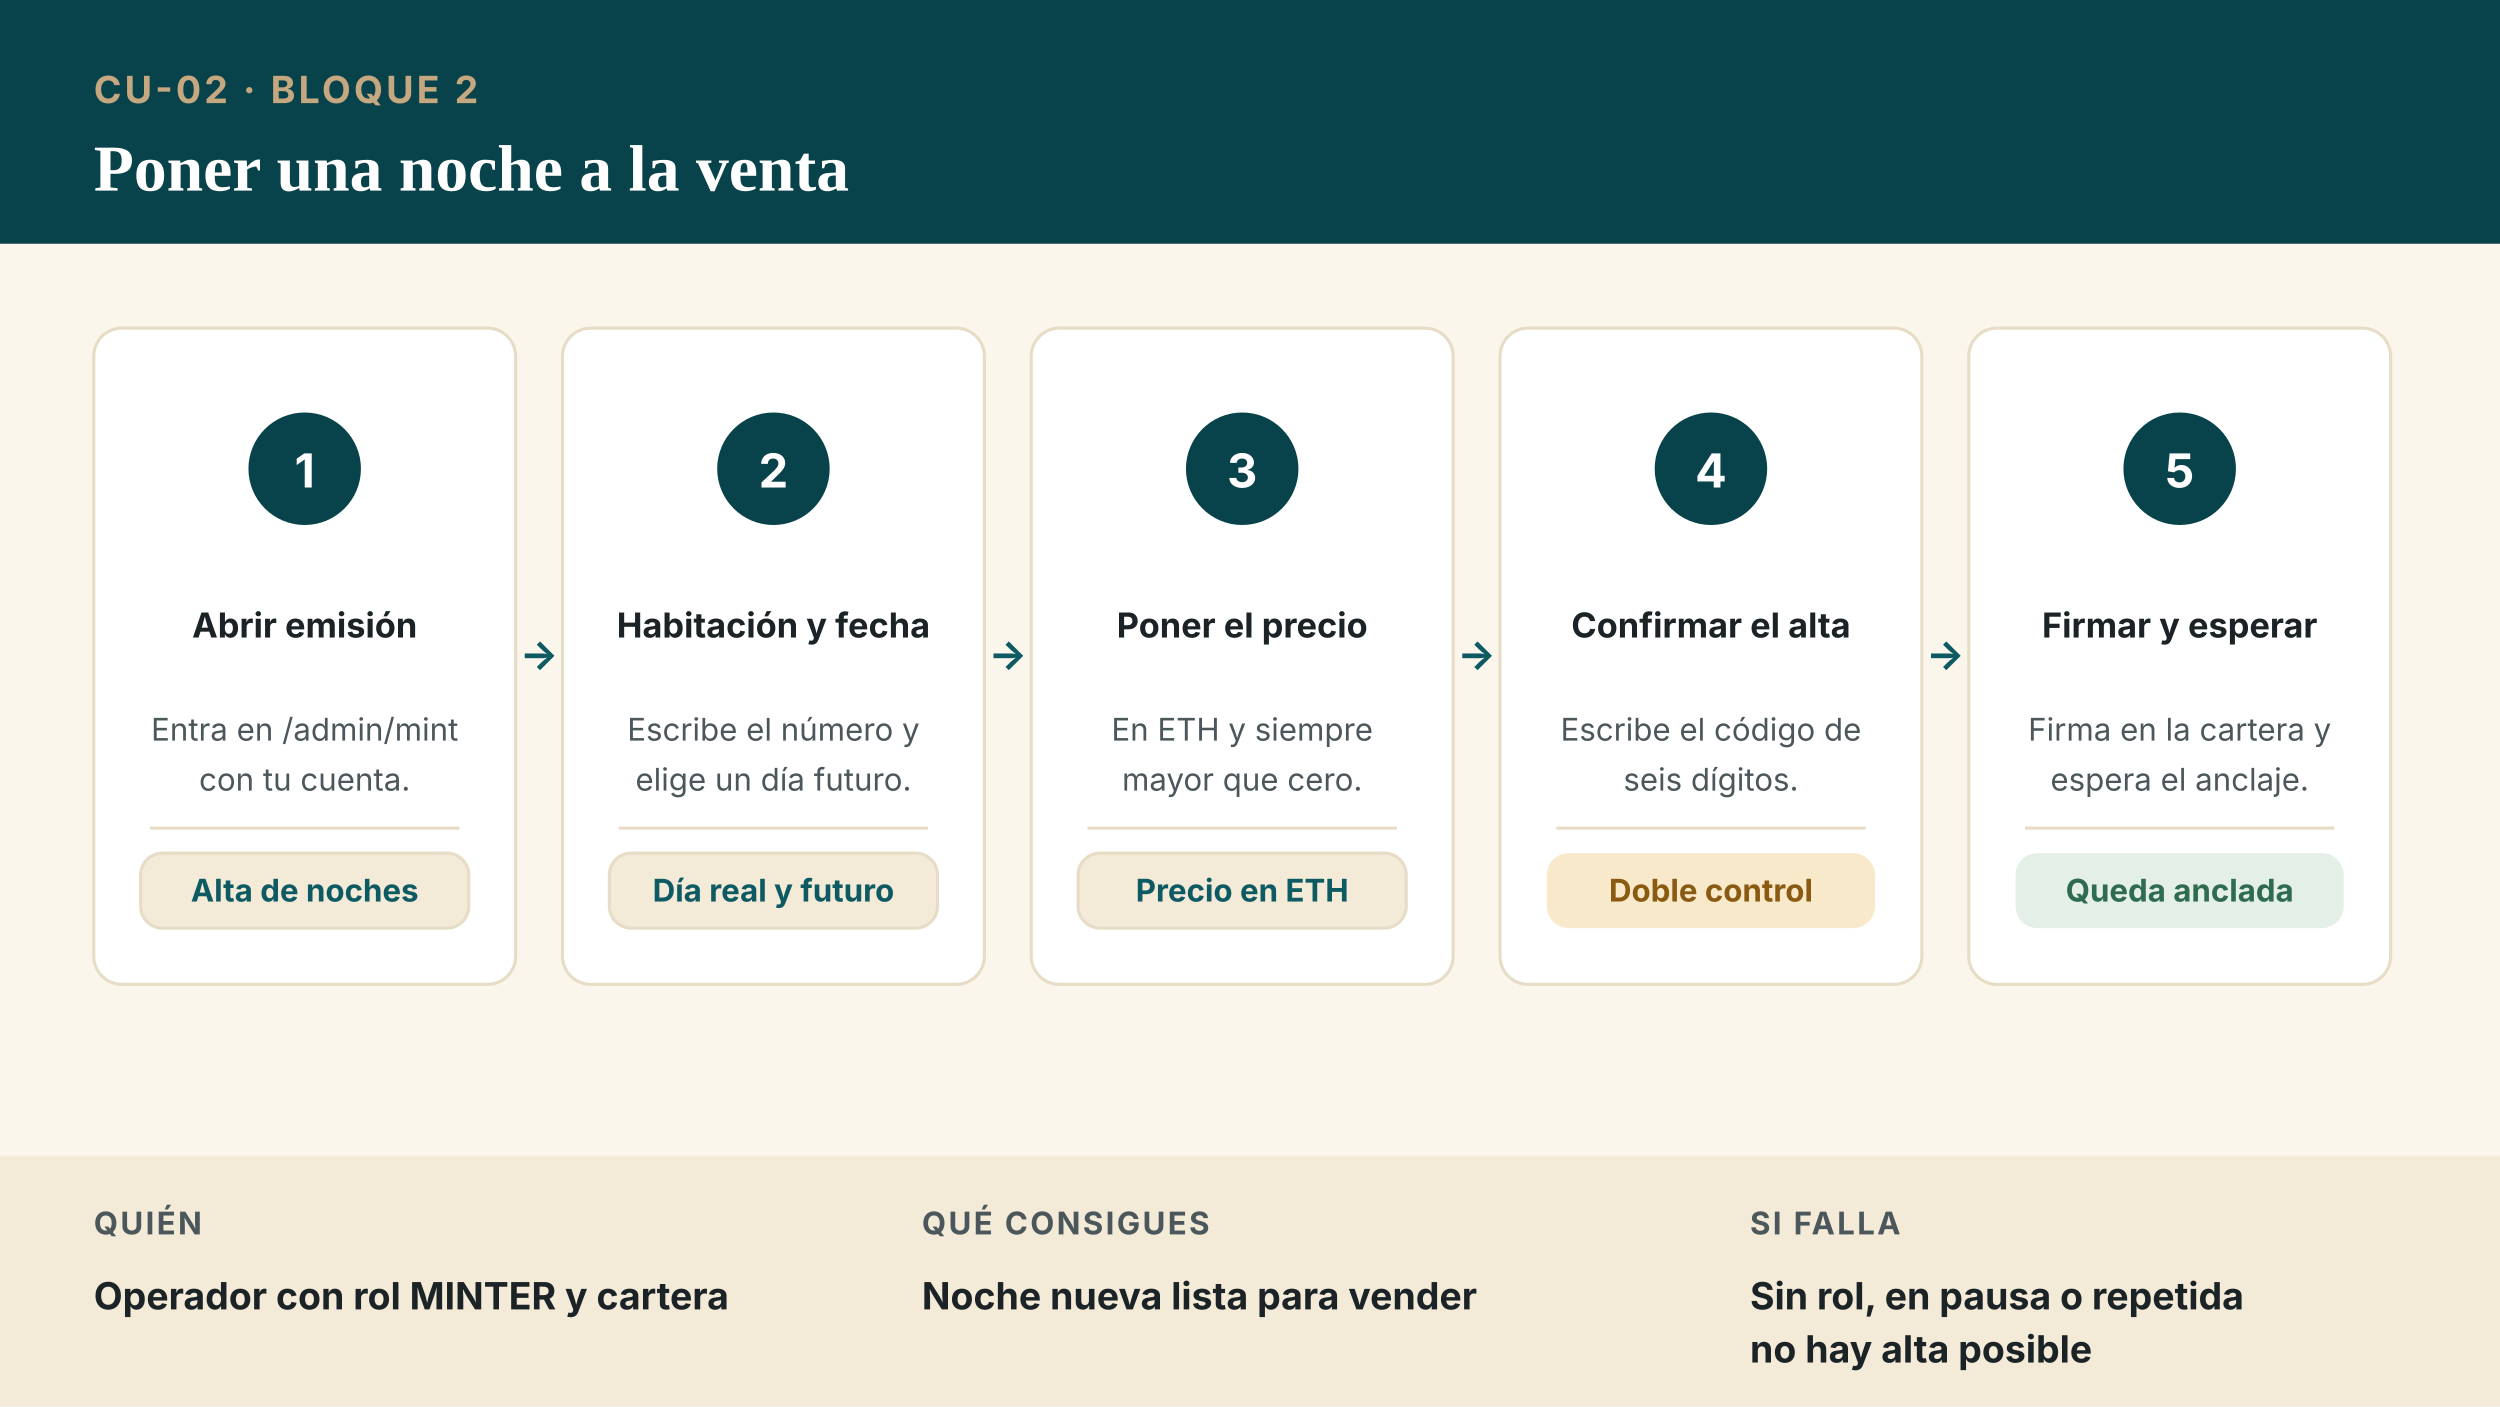
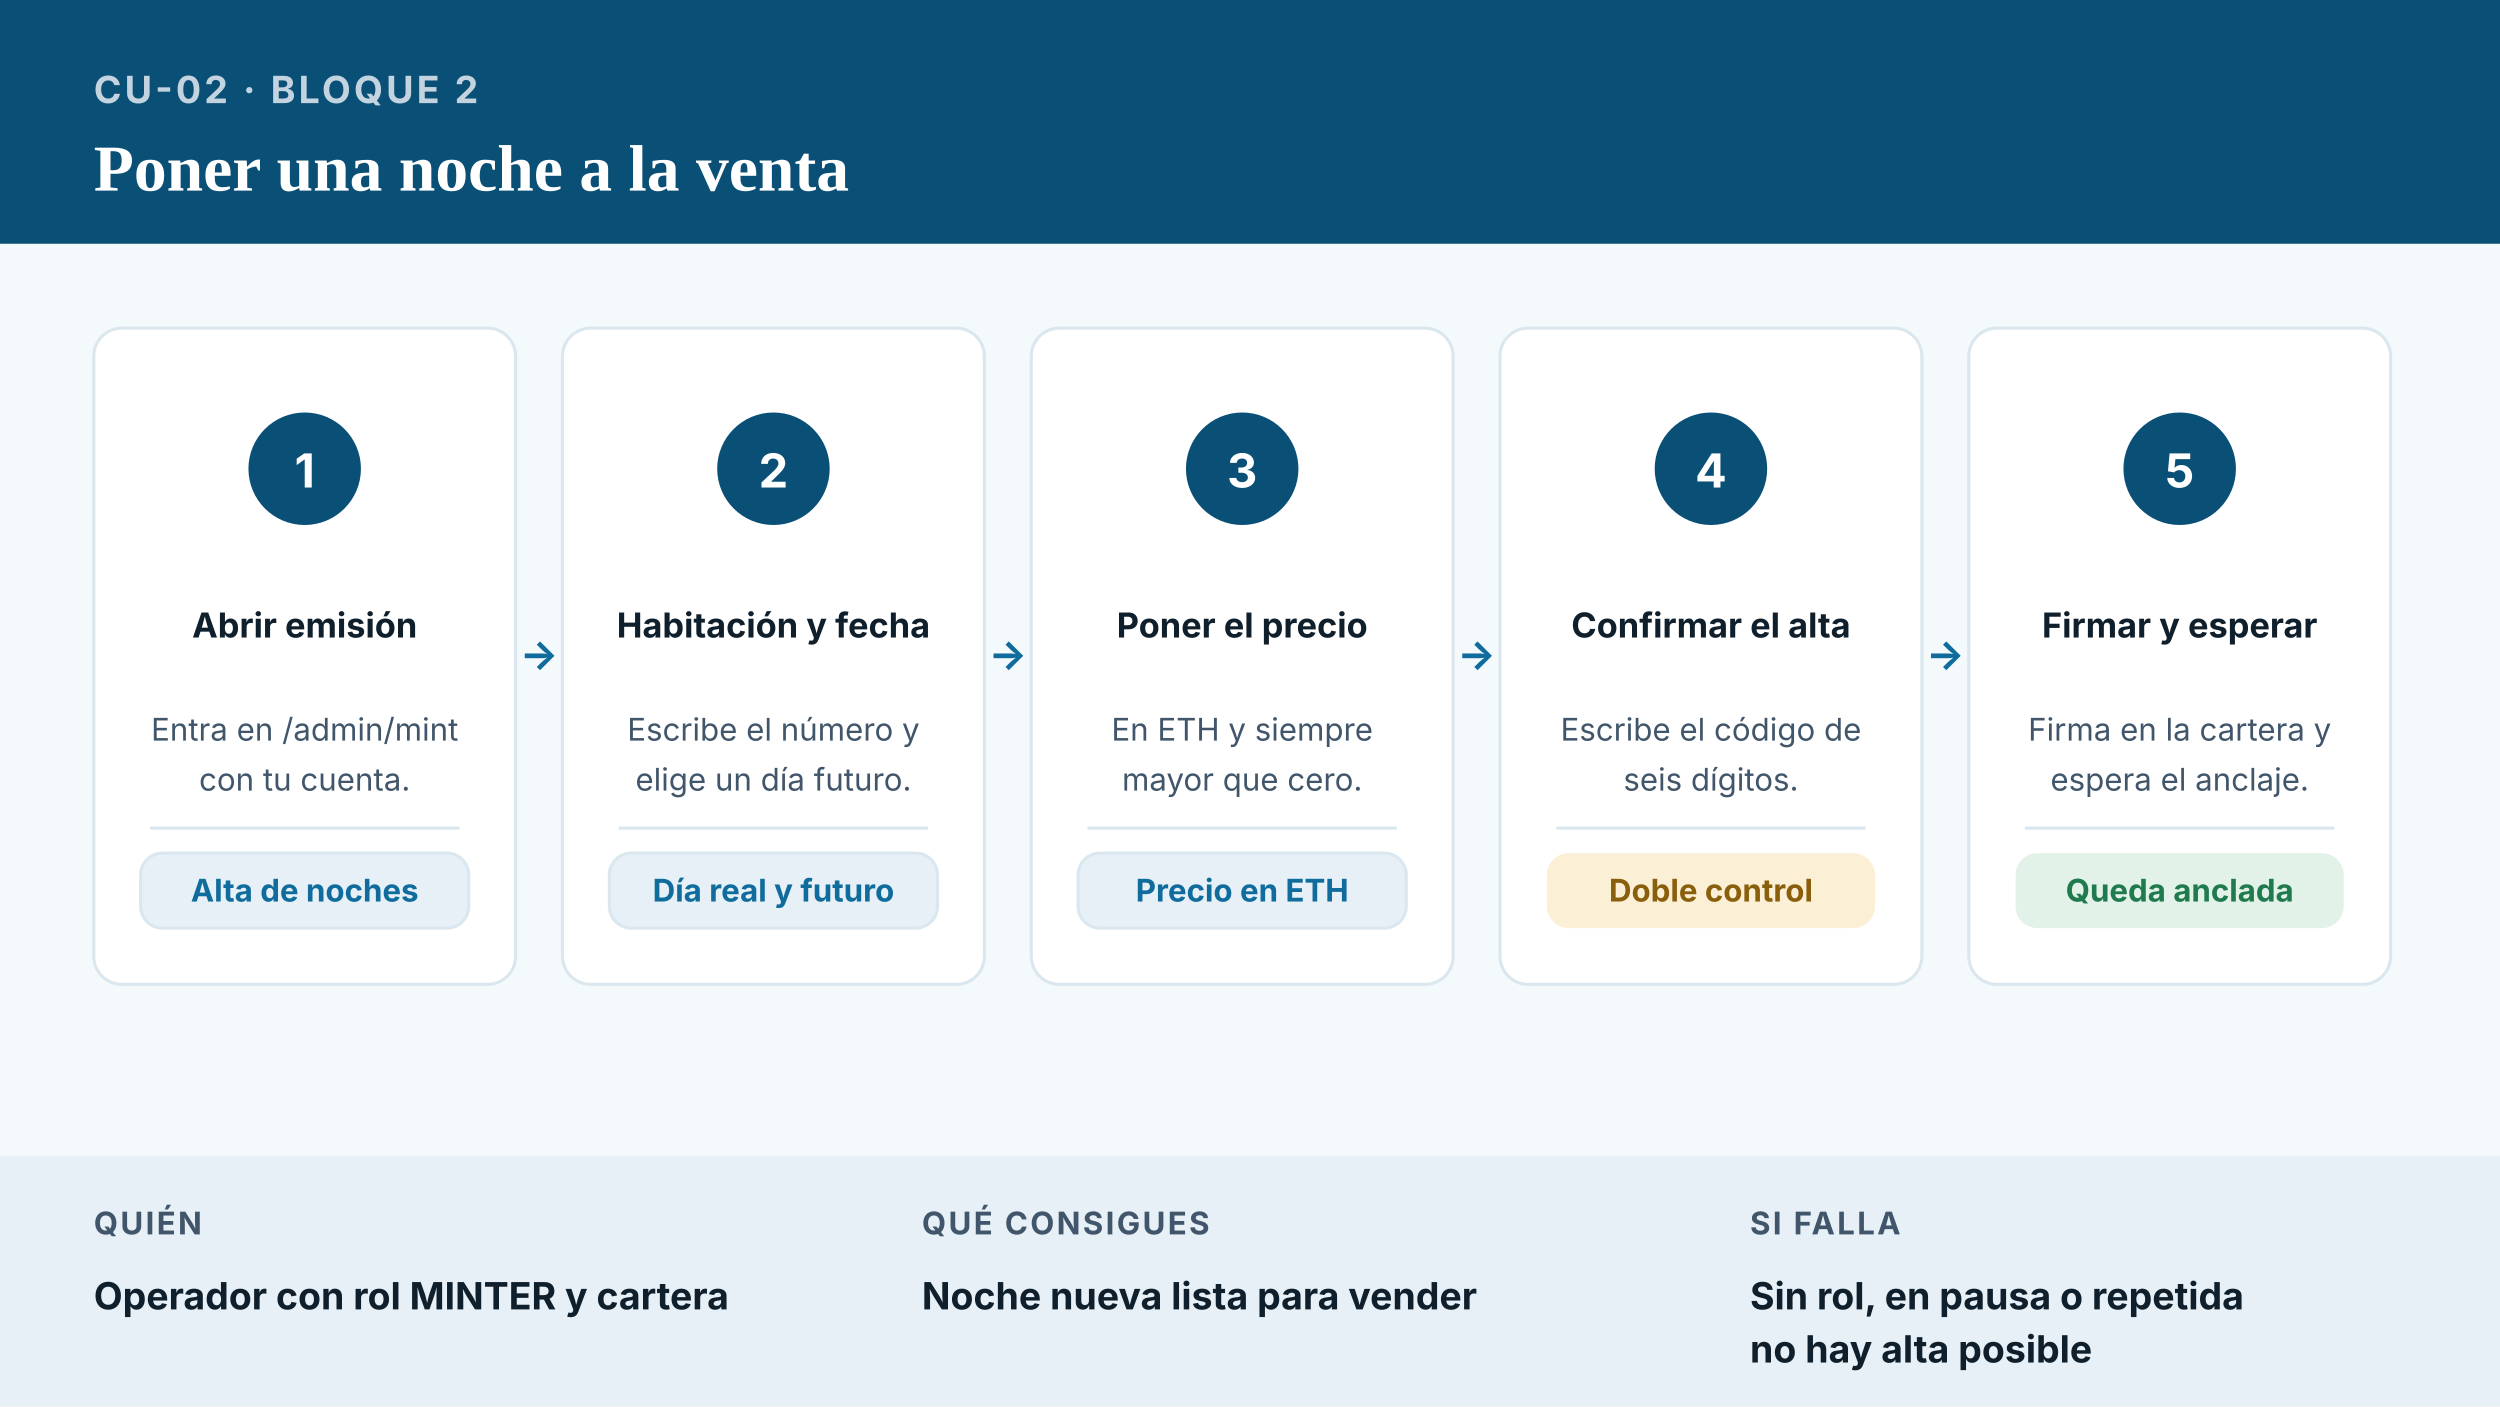
<svg xmlns="http://www.w3.org/2000/svg" viewBox="0 0 1600 900" width="1600" height="900" role="img" aria-labelledby="t d">
-   <rect width="1600" height="900" fill="#FBF6EC" />
-   <rect x="0" y="0" width="1600" height="156" fill="#08424A" />
-   <text x="60" y="66" font-family="'Hanken Grotesk', system-ui, -apple-system, 'Segoe UI', sans-serif" font-size="24" font-weight="700" fill="#C5A880" letter-spacing="2">CU-02 · BLOQUE 2</text>
+   <rect width="1600" height="900" fill="#F4F9FC" />
+   <rect x="0" y="0" width="1600" height="156" fill="#0A4F75" />
+   <text x="60" y="66" font-family="'Hanken Grotesk', system-ui, -apple-system, 'Segoe UI', sans-serif" font-size="24" font-weight="700" fill="#C3D4E0" letter-spacing="2">CU-02 · BLOQUE 2</text>
  <text x="60" y="122" font-family="Fraunces, Georgia, 'Times New Roman', serif" font-size="42" font-weight="700" fill="#FFFFFF">Poner una noche a la venta</text>
-   <rect x="60" y="210" width="270" height="420" rx="18" fill="#FFFFFF" stroke="#E7DCC6" stroke-width="2" />
-   <circle cx="195" cy="300" r="36" fill="#08424A" />
+   <rect x="60" y="210" width="270" height="420" rx="18" fill="#FFFFFF" stroke="#DBE7EF" stroke-width="2" />
+   <circle cx="195" cy="300" r="36" fill="#0A4F75" />
  <text x="195" y="312" text-anchor="middle" font-family="'Hanken Grotesk', system-ui, -apple-system, 'Segoe UI', sans-serif" font-size="30" font-weight="700" fill="#FFFFFF">1</text>
-   <text x="195" y="408" text-anchor="middle" font-family="'Hanken Grotesk', system-ui, -apple-system, 'Segoe UI', sans-serif" font-size="22" font-weight="700" fill="#1B2327">Abrir emisión</text>
-   <text x="195" y="474" text-anchor="middle" font-family="'Hanken Grotesk', system-ui, -apple-system, 'Segoe UI', sans-serif" font-size="20" fill="#4C575C">Entra en /admin/mint</text>
-   <text x="195" y="506" text-anchor="middle" font-family="'Hanken Grotesk', system-ui, -apple-system, 'Segoe UI', sans-serif" font-size="20" fill="#4C575C">con tu cuenta.</text>
-   <path d="M96 530 H294" stroke="#E7DCC6" stroke-width="2" fill="none" />
-   <rect x="90" y="546" width="210" height="48" rx="14" fill="#F3EAD8" stroke="#E7DCC6" stroke-width="2" />
-   <text x="195" y="577" text-anchor="middle" font-family="'Hanken Grotesk', system-ui, -apple-system, 'Segoe UI', sans-serif" font-size="20" font-weight="700" fill="#0E5A63">Alta de noches</text>
-   <rect x="360" y="210" width="270" height="420" rx="18" fill="#FFFFFF" stroke="#E7DCC6" stroke-width="2" />
-   <circle cx="495" cy="300" r="36" fill="#08424A" />
+   <text x="195" y="408" text-anchor="middle" font-family="'Hanken Grotesk', system-ui, -apple-system, 'Segoe UI', sans-serif" font-size="22" font-weight="700" fill="#101F2C">Abrir emisión</text>
+   <text x="195" y="474" text-anchor="middle" font-family="'Hanken Grotesk', system-ui, -apple-system, 'Segoe UI', sans-serif" font-size="20" fill="#41566A">Entra en /admin/mint</text>
+   <text x="195" y="506" text-anchor="middle" font-family="'Hanken Grotesk', system-ui, -apple-system, 'Segoe UI', sans-serif" font-size="20" fill="#41566A">con tu cuenta.</text>
+   <path d="M96 530 H294" stroke="#DBE7EF" stroke-width="2" fill="none" />
+   <rect x="90" y="546" width="210" height="48" rx="14" fill="#E6F0F6" stroke="#DBE7EF" stroke-width="2" />
+   <text x="195" y="577" text-anchor="middle" font-family="'Hanken Grotesk', system-ui, -apple-system, 'Segoe UI', sans-serif" font-size="20" font-weight="700" fill="#0F6C9C">Alta de noches</text>
+   <rect x="360" y="210" width="270" height="420" rx="18" fill="#FFFFFF" stroke="#DBE7EF" stroke-width="2" />
+   <circle cx="495" cy="300" r="36" fill="#0A4F75" />
  <text x="495" y="312" text-anchor="middle" font-family="'Hanken Grotesk', system-ui, -apple-system, 'Segoe UI', sans-serif" font-size="30" font-weight="700" fill="#FFFFFF">2</text>
-   <text x="495" y="408" text-anchor="middle" font-family="'Hanken Grotesk', system-ui, -apple-system, 'Segoe UI', sans-serif" font-size="22" font-weight="700" fill="#1B2327">Habitación y fecha</text>
-   <text x="495" y="474" text-anchor="middle" font-family="'Hanken Grotesk', system-ui, -apple-system, 'Segoe UI', sans-serif" font-size="20" fill="#4C575C">Escribe el número y</text>
-   <text x="495" y="506" text-anchor="middle" font-family="'Hanken Grotesk', system-ui, -apple-system, 'Segoe UI', sans-serif" font-size="20" fill="#4C575C">elige un día futuro.</text>
-   <path d="M396 530 H594" stroke="#E7DCC6" stroke-width="2" fill="none" />
-   <rect x="390" y="546" width="210" height="48" rx="14" fill="#F3EAD8" stroke="#E7DCC6" stroke-width="2" />
-   <text x="495" y="577" text-anchor="middle" font-family="'Hanken Grotesk', system-ui, -apple-system, 'Segoe UI', sans-serif" font-size="20" font-weight="700" fill="#0E5A63">Día real y futuro</text>
-   <rect x="660" y="210" width="270" height="420" rx="18" fill="#FFFFFF" stroke="#E7DCC6" stroke-width="2" />
-   <circle cx="795" cy="300" r="36" fill="#08424A" />
+   <text x="495" y="408" text-anchor="middle" font-family="'Hanken Grotesk', system-ui, -apple-system, 'Segoe UI', sans-serif" font-size="22" font-weight="700" fill="#101F2C">Habitación y fecha</text>
+   <text x="495" y="474" text-anchor="middle" font-family="'Hanken Grotesk', system-ui, -apple-system, 'Segoe UI', sans-serif" font-size="20" fill="#41566A">Escribe el número y</text>
+   <text x="495" y="506" text-anchor="middle" font-family="'Hanken Grotesk', system-ui, -apple-system, 'Segoe UI', sans-serif" font-size="20" fill="#41566A">elige un día futuro.</text>
+   <path d="M396 530 H594" stroke="#DBE7EF" stroke-width="2" fill="none" />
+   <rect x="390" y="546" width="210" height="48" rx="14" fill="#E6F0F6" stroke="#DBE7EF" stroke-width="2" />
+   <text x="495" y="577" text-anchor="middle" font-family="'Hanken Grotesk', system-ui, -apple-system, 'Segoe UI', sans-serif" font-size="20" font-weight="700" fill="#0F6C9C">Día real y futuro</text>
+   <rect x="660" y="210" width="270" height="420" rx="18" fill="#FFFFFF" stroke="#DBE7EF" stroke-width="2" />
+   <circle cx="795" cy="300" r="36" fill="#0A4F75" />
  <text x="795" y="312" text-anchor="middle" font-family="'Hanken Grotesk', system-ui, -apple-system, 'Segoe UI', sans-serif" font-size="30" font-weight="700" fill="#FFFFFF">3</text>
-   <text x="795" y="408" text-anchor="middle" font-family="'Hanken Grotesk', system-ui, -apple-system, 'Segoe UI', sans-serif" font-size="22" font-weight="700" fill="#1B2327">Poner el precio</text>
-   <text x="795" y="474" text-anchor="middle" font-family="'Hanken Grotesk', system-ui, -apple-system, 'Segoe UI', sans-serif" font-size="20" fill="#4C575C">En ETH y siempre</text>
-   <text x="795" y="506" text-anchor="middle" font-family="'Hanken Grotesk', system-ui, -apple-system, 'Segoe UI', sans-serif" font-size="20" fill="#4C575C">mayor que cero.</text>
-   <path d="M696 530 H894" stroke="#E7DCC6" stroke-width="2" fill="none" />
-   <rect x="690" y="546" width="210" height="48" rx="14" fill="#F3EAD8" stroke="#E7DCC6" stroke-width="2" />
-   <text x="795" y="577" text-anchor="middle" font-family="'Hanken Grotesk', system-ui, -apple-system, 'Segoe UI', sans-serif" font-size="20" font-weight="700" fill="#0E5A63">Precio en ETH</text>
-   <rect x="960" y="210" width="270" height="420" rx="18" fill="#FFFFFF" stroke="#E7DCC6" stroke-width="2" />
-   <circle cx="1095" cy="300" r="36" fill="#08424A" />
+   <text x="795" y="408" text-anchor="middle" font-family="'Hanken Grotesk', system-ui, -apple-system, 'Segoe UI', sans-serif" font-size="22" font-weight="700" fill="#101F2C">Poner el precio</text>
+   <text x="795" y="474" text-anchor="middle" font-family="'Hanken Grotesk', system-ui, -apple-system, 'Segoe UI', sans-serif" font-size="20" fill="#41566A">En ETH y siempre</text>
+   <text x="795" y="506" text-anchor="middle" font-family="'Hanken Grotesk', system-ui, -apple-system, 'Segoe UI', sans-serif" font-size="20" fill="#41566A">mayor que cero.</text>
+   <path d="M696 530 H894" stroke="#DBE7EF" stroke-width="2" fill="none" />
+   <rect x="690" y="546" width="210" height="48" rx="14" fill="#E6F0F6" stroke="#DBE7EF" stroke-width="2" />
+   <text x="795" y="577" text-anchor="middle" font-family="'Hanken Grotesk', system-ui, -apple-system, 'Segoe UI', sans-serif" font-size="20" font-weight="700" fill="#0F6C9C">Precio en ETH</text>
+   <rect x="960" y="210" width="270" height="420" rx="18" fill="#FFFFFF" stroke="#DBE7EF" stroke-width="2" />
+   <circle cx="1095" cy="300" r="36" fill="#0A4F75" />
  <text x="1095" y="312" text-anchor="middle" font-family="'Hanken Grotesk', system-ui, -apple-system, 'Segoe UI', sans-serif" font-size="30" font-weight="700" fill="#FFFFFF">4</text>
-   <text x="1095" y="408" text-anchor="middle" font-family="'Hanken Grotesk', system-ui, -apple-system, 'Segoe UI', sans-serif" font-size="22" font-weight="700" fill="#1B2327">Confirmar el alta</text>
-   <text x="1095" y="474" text-anchor="middle" font-family="'Hanken Grotesk', system-ui, -apple-system, 'Segoe UI', sans-serif" font-size="20" fill="#4C575C">Escribe el código de</text>
-   <text x="1095" y="506" text-anchor="middle" font-family="'Hanken Grotesk', system-ui, -apple-system, 'Segoe UI', sans-serif" font-size="20" fill="#4C575C">seis dígitos.</text>
-   <path d="M996 530 H1194" stroke="#E7DCC6" stroke-width="2" fill="none" />
-   <rect x="990" y="546" width="210" height="48" rx="14" fill="#F7E9C9" />
-   <text x="1095" y="577" text-anchor="middle" font-family="'Hanken Grotesk', system-ui, -apple-system, 'Segoe UI', sans-serif" font-size="20" font-weight="700" fill="#8A5A12">Doble control</text>
-   <rect x="1260" y="210" width="270" height="420" rx="18" fill="#FFFFFF" stroke="#E7DCC6" stroke-width="2" />
-   <circle cx="1395" cy="300" r="36" fill="#08424A" />
+   <text x="1095" y="408" text-anchor="middle" font-family="'Hanken Grotesk', system-ui, -apple-system, 'Segoe UI', sans-serif" font-size="22" font-weight="700" fill="#101F2C">Confirmar el alta</text>
+   <text x="1095" y="474" text-anchor="middle" font-family="'Hanken Grotesk', system-ui, -apple-system, 'Segoe UI', sans-serif" font-size="20" fill="#41566A">Escribe el código de</text>
+   <text x="1095" y="506" text-anchor="middle" font-family="'Hanken Grotesk', system-ui, -apple-system, 'Segoe UI', sans-serif" font-size="20" fill="#41566A">seis dígitos.</text>
+   <path d="M996 530 H1194" stroke="#DBE7EF" stroke-width="2" fill="none" />
+   <rect x="990" y="546" width="210" height="48" rx="14" fill="#FBF0D6" />
+   <text x="1095" y="577" text-anchor="middle" font-family="'Hanken Grotesk', system-ui, -apple-system, 'Segoe UI', sans-serif" font-size="20" font-weight="700" fill="#8A5F0C">Doble control</text>
+   <rect x="1260" y="210" width="270" height="420" rx="18" fill="#FFFFFF" stroke="#DBE7EF" stroke-width="2" />
+   <circle cx="1395" cy="300" r="36" fill="#0A4F75" />
  <text x="1395" y="312" text-anchor="middle" font-family="'Hanken Grotesk', system-ui, -apple-system, 'Segoe UI', sans-serif" font-size="30" font-weight="700" fill="#FFFFFF">5</text>
-   <text x="1395" y="408" text-anchor="middle" font-family="'Hanken Grotesk', system-ui, -apple-system, 'Segoe UI', sans-serif" font-size="22" font-weight="700" fill="#1B2327">Firmar y esperar</text>
-   <text x="1395" y="474" text-anchor="middle" font-family="'Hanken Grotesk', system-ui, -apple-system, 'Segoe UI', sans-serif" font-size="20" fill="#4C575C">Firma en la cartera y</text>
-   <text x="1395" y="506" text-anchor="middle" font-family="'Hanken Grotesk', system-ui, -apple-system, 'Segoe UI', sans-serif" font-size="20" fill="#4C575C">espera el anclaje.</text>
-   <path d="M1296 530 H1494" stroke="#E7DCC6" stroke-width="2" fill="none" />
-   <rect x="1290" y="546" width="210" height="48" rx="14" fill="#E3EFE7" />
-   <text x="1395" y="577" text-anchor="middle" font-family="'Hanken Grotesk', system-ui, -apple-system, 'Segoe UI', sans-serif" font-size="20" font-weight="700" fill="#2F6B4F">Queda anclada</text>
-   <text x="345" y="428" text-anchor="middle" font-family="'Hanken Grotesk', system-ui, -apple-system, 'Segoe UI', sans-serif" font-size="26" font-weight="700" fill="#0E5A63">→</text>
-   <text x="645" y="428" text-anchor="middle" font-family="'Hanken Grotesk', system-ui, -apple-system, 'Segoe UI', sans-serif" font-size="26" font-weight="700" fill="#0E5A63">→</text>
-   <text x="945" y="428" text-anchor="middle" font-family="'Hanken Grotesk', system-ui, -apple-system, 'Segoe UI', sans-serif" font-size="26" font-weight="700" fill="#0E5A63">→</text>
-   <text x="1245" y="428" text-anchor="middle" font-family="'Hanken Grotesk', system-ui, -apple-system, 'Segoe UI', sans-serif" font-size="26" font-weight="700" fill="#0E5A63">→</text>
-   <rect x="0" y="740" width="1600" height="160" fill="#F3EAD8" />
-   <text x="60" y="790" font-family="'Hanken Grotesk', system-ui, -apple-system, 'Segoe UI', sans-serif" font-size="20" font-weight="700" fill="#4C575C" letter-spacing="1.5">QUIÉN</text>
-   <text x="60" y="838" font-family="'Hanken Grotesk', system-ui, -apple-system, 'Segoe UI', sans-serif" font-size="24" font-weight="700" fill="#1B2327">Operador con rol MINTER y cartera</text>
-   <text x="590" y="790" font-family="'Hanken Grotesk', system-ui, -apple-system, 'Segoe UI', sans-serif" font-size="20" font-weight="700" fill="#4C575C" letter-spacing="1.5">QUÉ CONSIGUES</text>
-   <text x="590" y="838" font-family="'Hanken Grotesk', system-ui, -apple-system, 'Segoe UI', sans-serif" font-size="24" font-weight="700" fill="#1B2327">Noche nueva lista para vender</text>
-   <text x="1120" y="790" font-family="'Hanken Grotesk', system-ui, -apple-system, 'Segoe UI', sans-serif" font-size="20" font-weight="700" fill="#4C575C" letter-spacing="1.5">SI FALLA</text>
-   <text x="1120" y="838" font-family="'Hanken Grotesk', system-ui, -apple-system, 'Segoe UI', sans-serif" font-size="24" font-weight="700" fill="#1B2327">Sin rol, en pausa o repetida</text>
-   <text x="1120" y="872" font-family="'Hanken Grotesk', system-ui, -apple-system, 'Segoe UI', sans-serif" font-size="24" font-weight="700" fill="#1B2327">no hay alta posible</text>
+   <text x="1395" y="408" text-anchor="middle" font-family="'Hanken Grotesk', system-ui, -apple-system, 'Segoe UI', sans-serif" font-size="22" font-weight="700" fill="#101F2C">Firmar y esperar</text>
+   <text x="1395" y="474" text-anchor="middle" font-family="'Hanken Grotesk', system-ui, -apple-system, 'Segoe UI', sans-serif" font-size="20" fill="#41566A">Firma en la cartera y</text>
+   <text x="1395" y="506" text-anchor="middle" font-family="'Hanken Grotesk', system-ui, -apple-system, 'Segoe UI', sans-serif" font-size="20" fill="#41566A">espera el anclaje.</text>
+   <path d="M1296 530 H1494" stroke="#DBE7EF" stroke-width="2" fill="none" />
+   <rect x="1290" y="546" width="210" height="48" rx="14" fill="#E2F2E9" />
+   <text x="1395" y="577" text-anchor="middle" font-family="'Hanken Grotesk', system-ui, -apple-system, 'Segoe UI', sans-serif" font-size="20" font-weight="700" fill="#1F7A4D">Queda anclada</text>
+   <text x="345" y="428" text-anchor="middle" font-family="'Hanken Grotesk', system-ui, -apple-system, 'Segoe UI', sans-serif" font-size="26" font-weight="700" fill="#0F6C9C">→</text>
+   <text x="645" y="428" text-anchor="middle" font-family="'Hanken Grotesk', system-ui, -apple-system, 'Segoe UI', sans-serif" font-size="26" font-weight="700" fill="#0F6C9C">→</text>
+   <text x="945" y="428" text-anchor="middle" font-family="'Hanken Grotesk', system-ui, -apple-system, 'Segoe UI', sans-serif" font-size="26" font-weight="700" fill="#0F6C9C">→</text>
+   <text x="1245" y="428" text-anchor="middle" font-family="'Hanken Grotesk', system-ui, -apple-system, 'Segoe UI', sans-serif" font-size="26" font-weight="700" fill="#0F6C9C">→</text>
+   <rect x="0" y="740" width="1600" height="160" fill="#E6F0F6" />
+   <text x="60" y="790" font-family="'Hanken Grotesk', system-ui, -apple-system, 'Segoe UI', sans-serif" font-size="20" font-weight="700" fill="#41566A" letter-spacing="1.5">QUIÉN</text>
+   <text x="60" y="838" font-family="'Hanken Grotesk', system-ui, -apple-system, 'Segoe UI', sans-serif" font-size="24" font-weight="700" fill="#101F2C">Operador con rol MINTER y cartera</text>
+   <text x="590" y="790" font-family="'Hanken Grotesk', system-ui, -apple-system, 'Segoe UI', sans-serif" font-size="20" font-weight="700" fill="#41566A" letter-spacing="1.5">QUÉ CONSIGUES</text>
+   <text x="590" y="838" font-family="'Hanken Grotesk', system-ui, -apple-system, 'Segoe UI', sans-serif" font-size="24" font-weight="700" fill="#101F2C">Noche nueva lista para vender</text>
+   <text x="1120" y="790" font-family="'Hanken Grotesk', system-ui, -apple-system, 'Segoe UI', sans-serif" font-size="20" font-weight="700" fill="#41566A" letter-spacing="1.5">SI FALLA</text>
+   <text x="1120" y="838" font-family="'Hanken Grotesk', system-ui, -apple-system, 'Segoe UI', sans-serif" font-size="24" font-weight="700" fill="#101F2C">Sin rol, en pausa o repetida</text>
+   <text x="1120" y="872" font-family="'Hanken Grotesk', system-ui, -apple-system, 'Segoe UI', sans-serif" font-size="24" font-weight="700" fill="#101F2C">no hay alta posible</text>
</svg>
